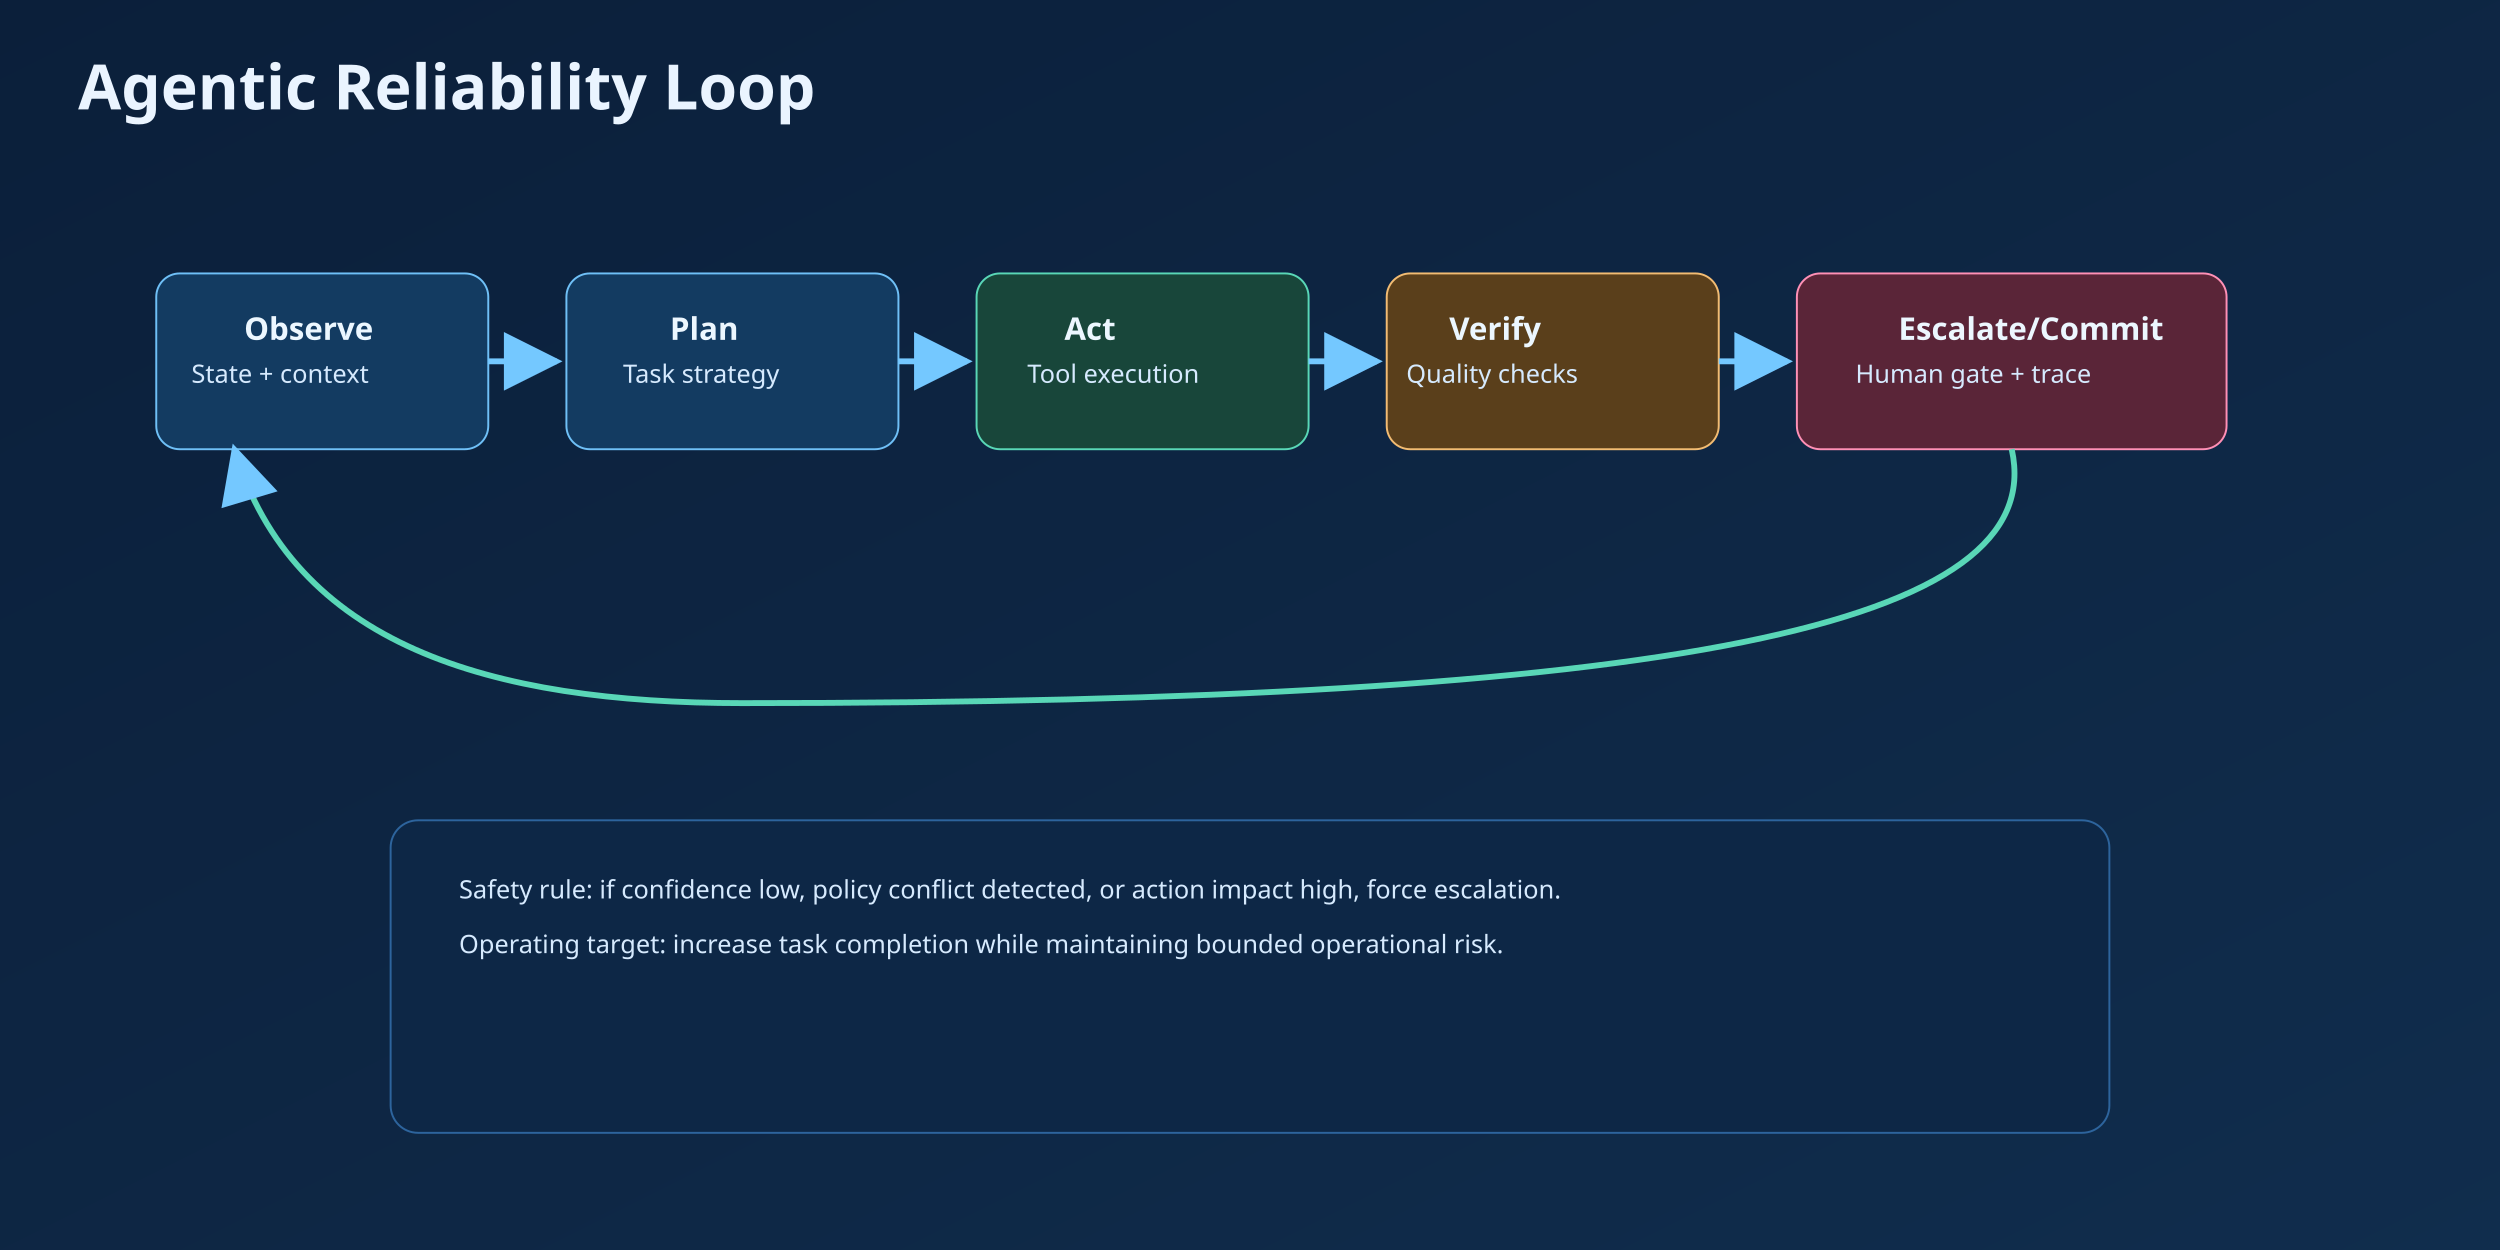
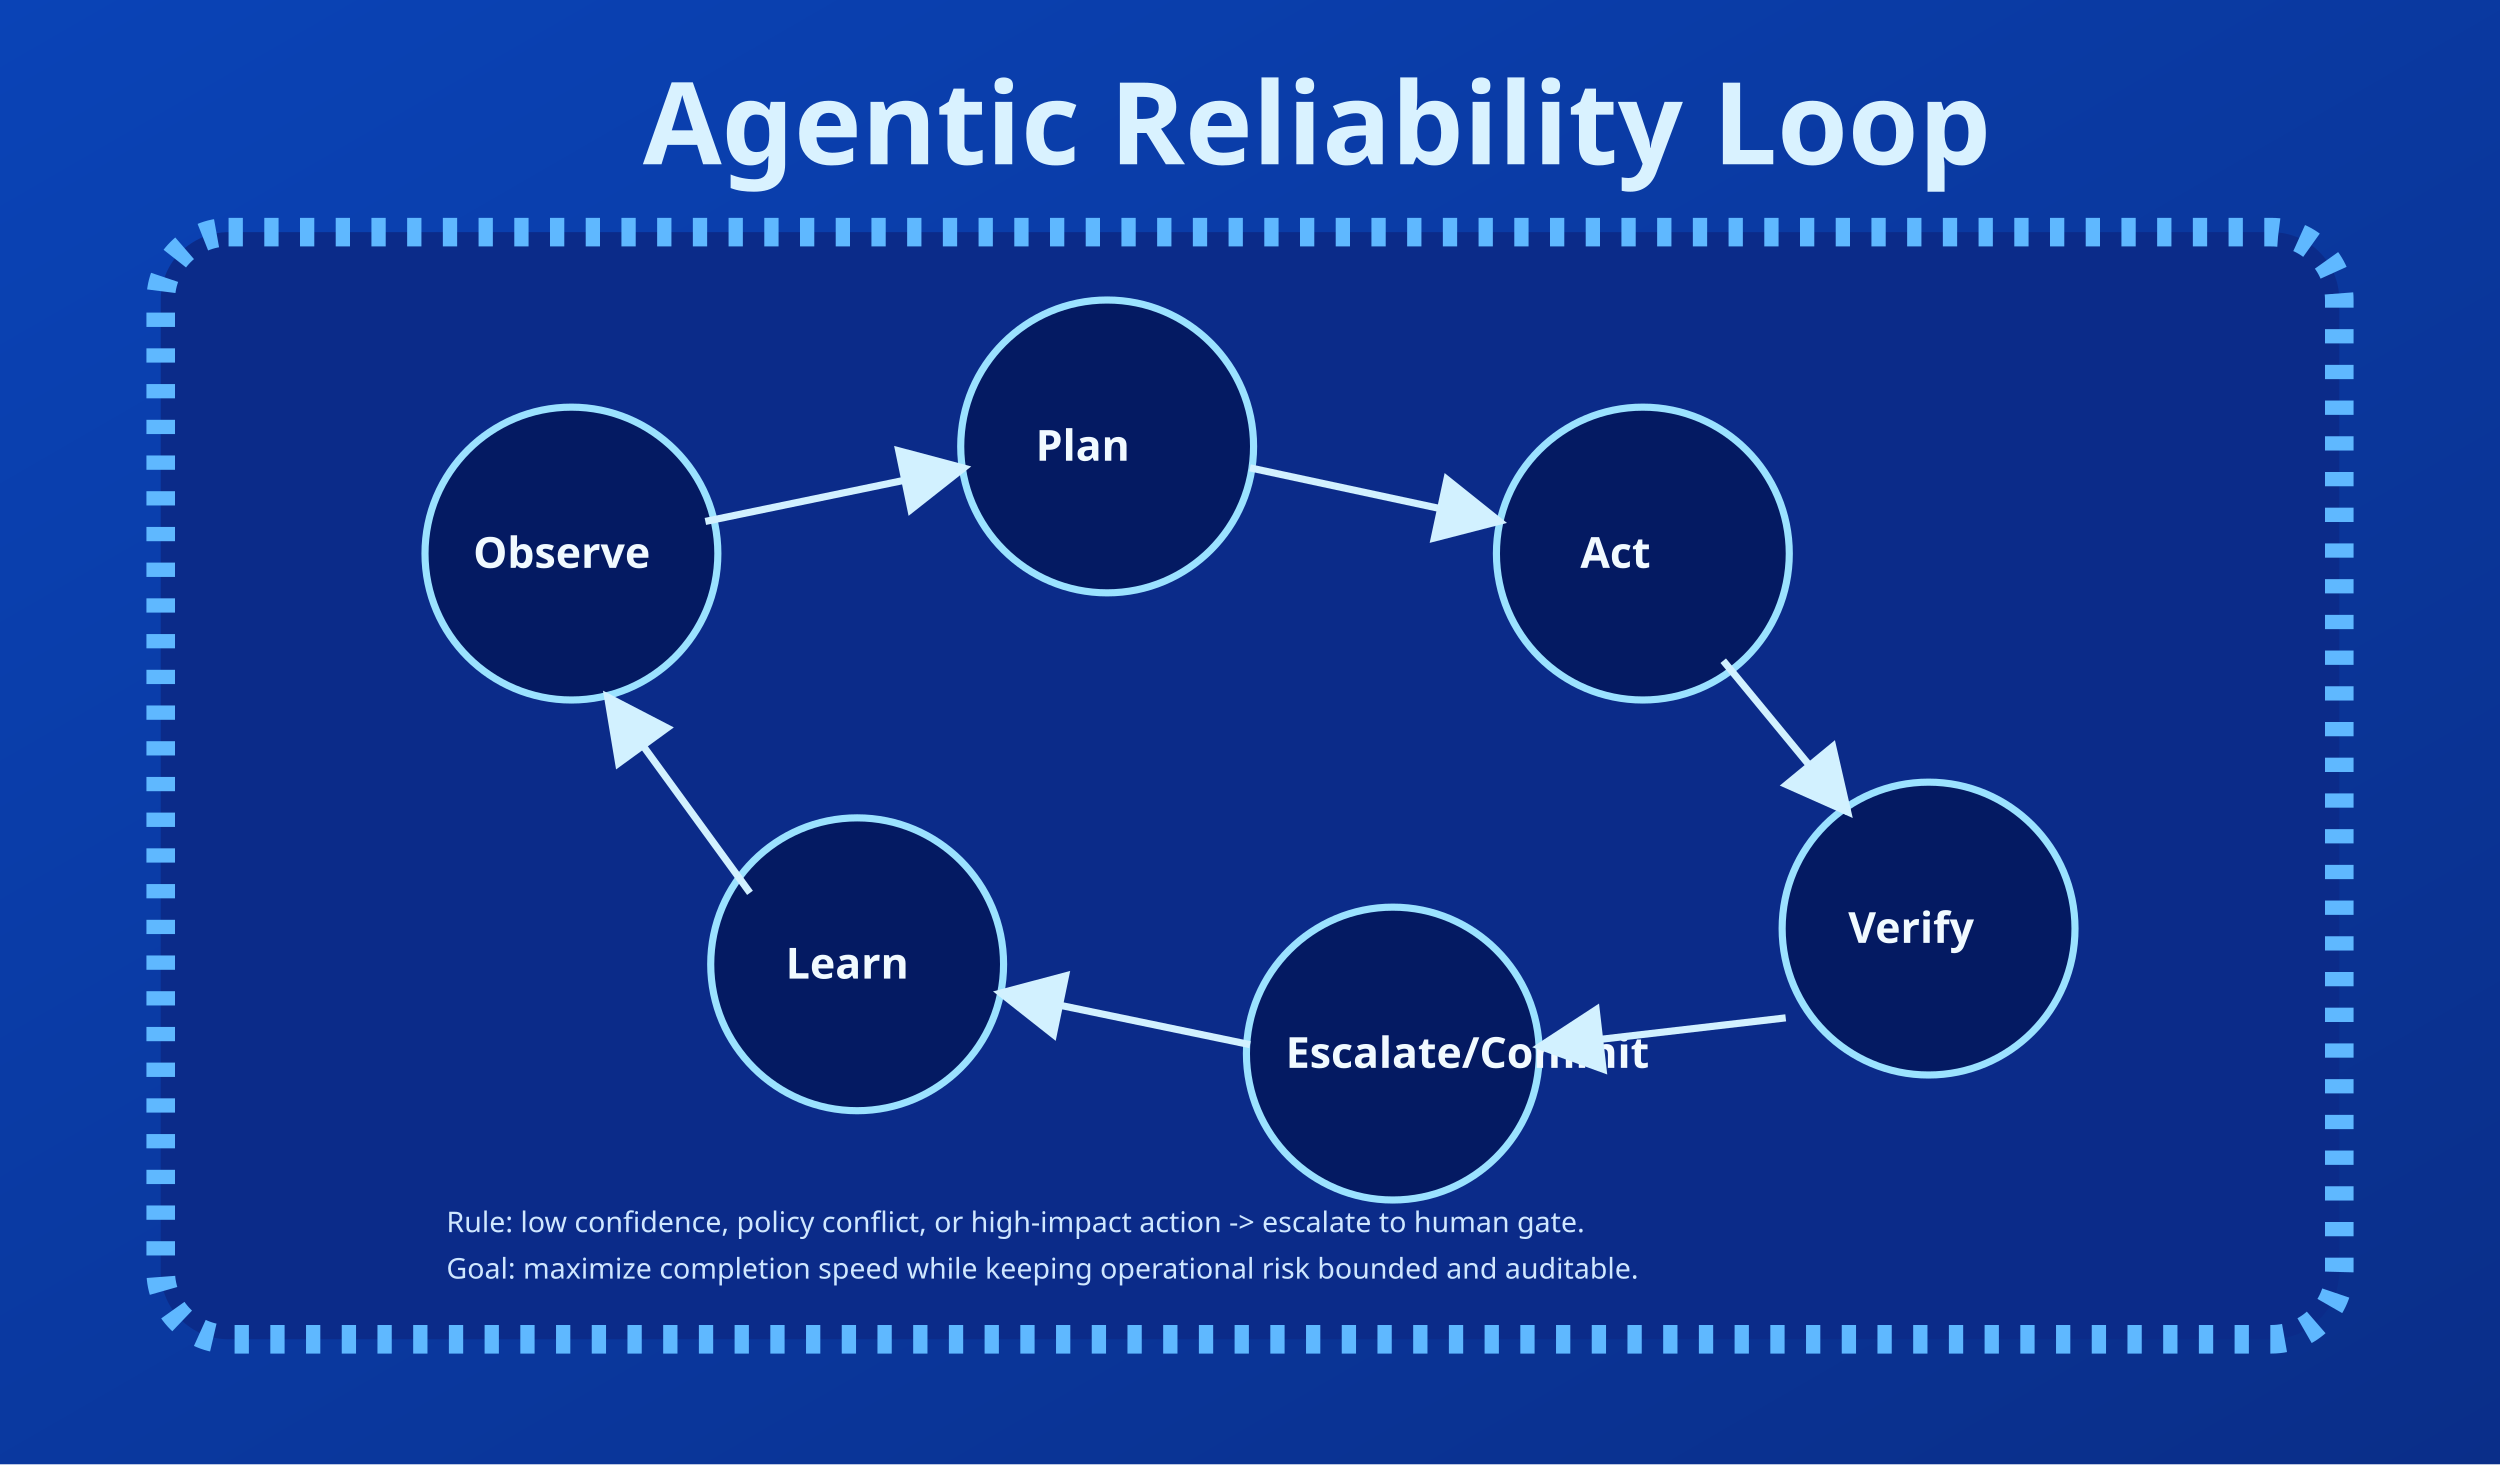
- <svg xmlns="http://www.w3.org/2000/svg" width="1280" height="640" viewBox="0 0 1280 640" role="img" aria-label="Agentic operating loop">
+ <svg xmlns="http://www.w3.org/2000/svg" width="1400" height="820" viewBox="0 0 1400 820" role="img" aria-label="Agentic AI reliability loop infographic">
  <defs>
    <linearGradient id="bg" x1="0" y1="0" x2="1" y2="1">
-       <stop offset="0%" stop-color="#0B1F3A" />
-       <stop offset="100%" stop-color="#102D4D" />
+       <stop offset="0%" stop-color="#0A43B6" />
+       <stop offset="100%" stop-color="#0A2E89" />
    </linearGradient>
-     <marker id="a" markerWidth="10" markerHeight="10" refX="9" refY="5" orient="auto">
-       <path d="M0,0 L10,5 L0,10 z" fill="#74C8FF" />
+     <marker id="arrow" markerWidth="10" markerHeight="10" refX="9" refY="5" orient="auto">
+       <path d="M0,0 L10,5 L0,10 z" fill="#D2F1FF" />
    </marker>
-     <style>.t{font:700 32px 'Segoe UI';fill:#EAF4FF}.n{font:700 16px 'Segoe UI';fill:#ECF7FF}.s{font:500 13px 'Segoe UI';fill:#D6EAFE}</style>
+     <style>.title{font:700 64px 'Segoe UI';fill:#D9F2FF}.n{font:700 24px 'Segoe UI';fill:#F1FAFF}.s{font:500 16px 'Segoe UI';fill:#CFE7FF}</style>
  </defs>
-   <rect width="1280" height="640" fill="url(#bg)" />
-   <text class="t" x="40" y="56">Agentic Reliability Loop</text>
-   <rect x="80" y="140" width="170" height="90" rx="12" fill="#133B61" stroke="#6FC0F7" />
-   <text class="n" x="125" y="174">Observe</text>
-   <text class="s" x="98" y="196">State + context</text>
-   <rect x="290" y="140" width="170" height="90" rx="12" fill="#133B61" stroke="#6FC0F7" />
-   <text class="n" x="343" y="174">Plan</text>
-   <text class="s" x="319" y="196">Task strategy</text>
-   <rect x="500" y="140" width="170" height="90" rx="12" fill="#18463A" stroke="#59D7B7" />
-   <text class="n" x="545" y="174">Act</text>
-   <text class="s" x="526" y="196">Tool execution</text>
-   <rect x="710" y="140" width="170" height="90" rx="12" fill="#5A3F1B" stroke="#F2BC73" />
-   <text class="n" x="742" y="174">Verify</text>
-   <text class="s" x="720" y="196">Quality checks</text>
-   <rect x="920" y="140" width="220" height="90" rx="12" fill="#5A2538" stroke="#FF90B6" />
-   <text class="n" x="972" y="174">Escalate/Commit</text>
-   <text class="s" x="950" y="196">Human gate + trace</text>
-   <path d="M250 185 L285 185" stroke="#74C8FF" stroke-width="3" marker-end="url(#a)" />
-   <path d="M460 185 L495 185" stroke="#74C8FF" stroke-width="3" marker-end="url(#a)" />
-   <path d="M670 185 L705 185" stroke="#74C8FF" stroke-width="3" marker-end="url(#a)" />
-   <path d="M880 185 L915 185" stroke="#74C8FF" stroke-width="3" marker-end="url(#a)" />
-   <path d="M1030 230 C1050 320, 860 360, 380 360 C250 360, 150 330, 120 230" stroke="#59D7B7" stroke-width="3" fill="none" marker-end="url(#a)" />
-   <rect x="200" y="420" width="880" height="160" rx="14" fill="#0D2746" stroke="#2D649D" />
-   <text class="s" x="235" y="460">Safety rule: if confidence low, policy conflict detected, or action impact high, force escalation.</text>
-   <text class="s" x="235" y="488">Operating target: increase task completion while maintaining bounded operational risk.</text>
+   <rect width="1400" height="820" fill="url(#bg)" />
+   <text class="title" x="360" y="92">Agentic Reliability Loop</text>
+   <rect x="90" y="130" width="1220" height="620" rx="38" fill="#0B2B89" stroke="#5FB8FF" stroke-width="16" stroke-dasharray="8 12" />
+   <circle cx="320" cy="310" r="82" fill="#041A62" stroke="#9BE2FF" stroke-width="4" />
+   <text class="n" x="265" y="318">Observe</text>
+   <circle cx="620" cy="250" r="82" fill="#041A62" stroke="#9BE2FF" stroke-width="4" />
+   <text class="n" x="580" y="258">Plan</text>
+   <circle cx="920" cy="310" r="82" fill="#041A62" stroke="#9BE2FF" stroke-width="4" />
+   <text class="n" x="885" y="318">Act</text>
+   <circle cx="1080" cy="520" r="82" fill="#041A62" stroke="#9BE2FF" stroke-width="4" />
+   <text class="n" x="1035" y="528">Verify</text>
+   <circle cx="780" cy="590" r="82" fill="#041A62" stroke="#9BE2FF" stroke-width="4" />
+   <text class="n" x="720" y="598">Escalate/Commit</text>
+   <circle cx="480" cy="540" r="82" fill="#041A62" stroke="#9BE2FF" stroke-width="4" />
+   <text class="n" x="440" y="548">Learn</text>
+   <path d="M395 292 L540 262" stroke="#D2F1FF" stroke-width="4" marker-end="url(#arrow)" />
+   <path d="M700 262 L840 292" stroke="#D2F1FF" stroke-width="4" marker-end="url(#arrow)" />
+   <path d="M965 370 L1035 455" stroke="#D2F1FF" stroke-width="4" marker-end="url(#arrow)" />
+   <path d="M1000 570 L862 586" stroke="#D2F1FF" stroke-width="4" marker-end="url(#arrow)" />
+   <path d="M700 585 L560 556" stroke="#D2F1FF" stroke-width="4" marker-end="url(#arrow)" />
+   <path d="M420 500 L340 390" stroke="#D2F1FF" stroke-width="4" marker-end="url(#arrow)" />
+   <text class="s" x="250" y="690">Rule: low confidence, policy conflict, or high-impact action -&gt; escalate to human gate.</text>
+   <text class="s" x="250" y="716">Goal: maximize completion speed while keeping operational risk bounded and auditable.</text>
</svg>
